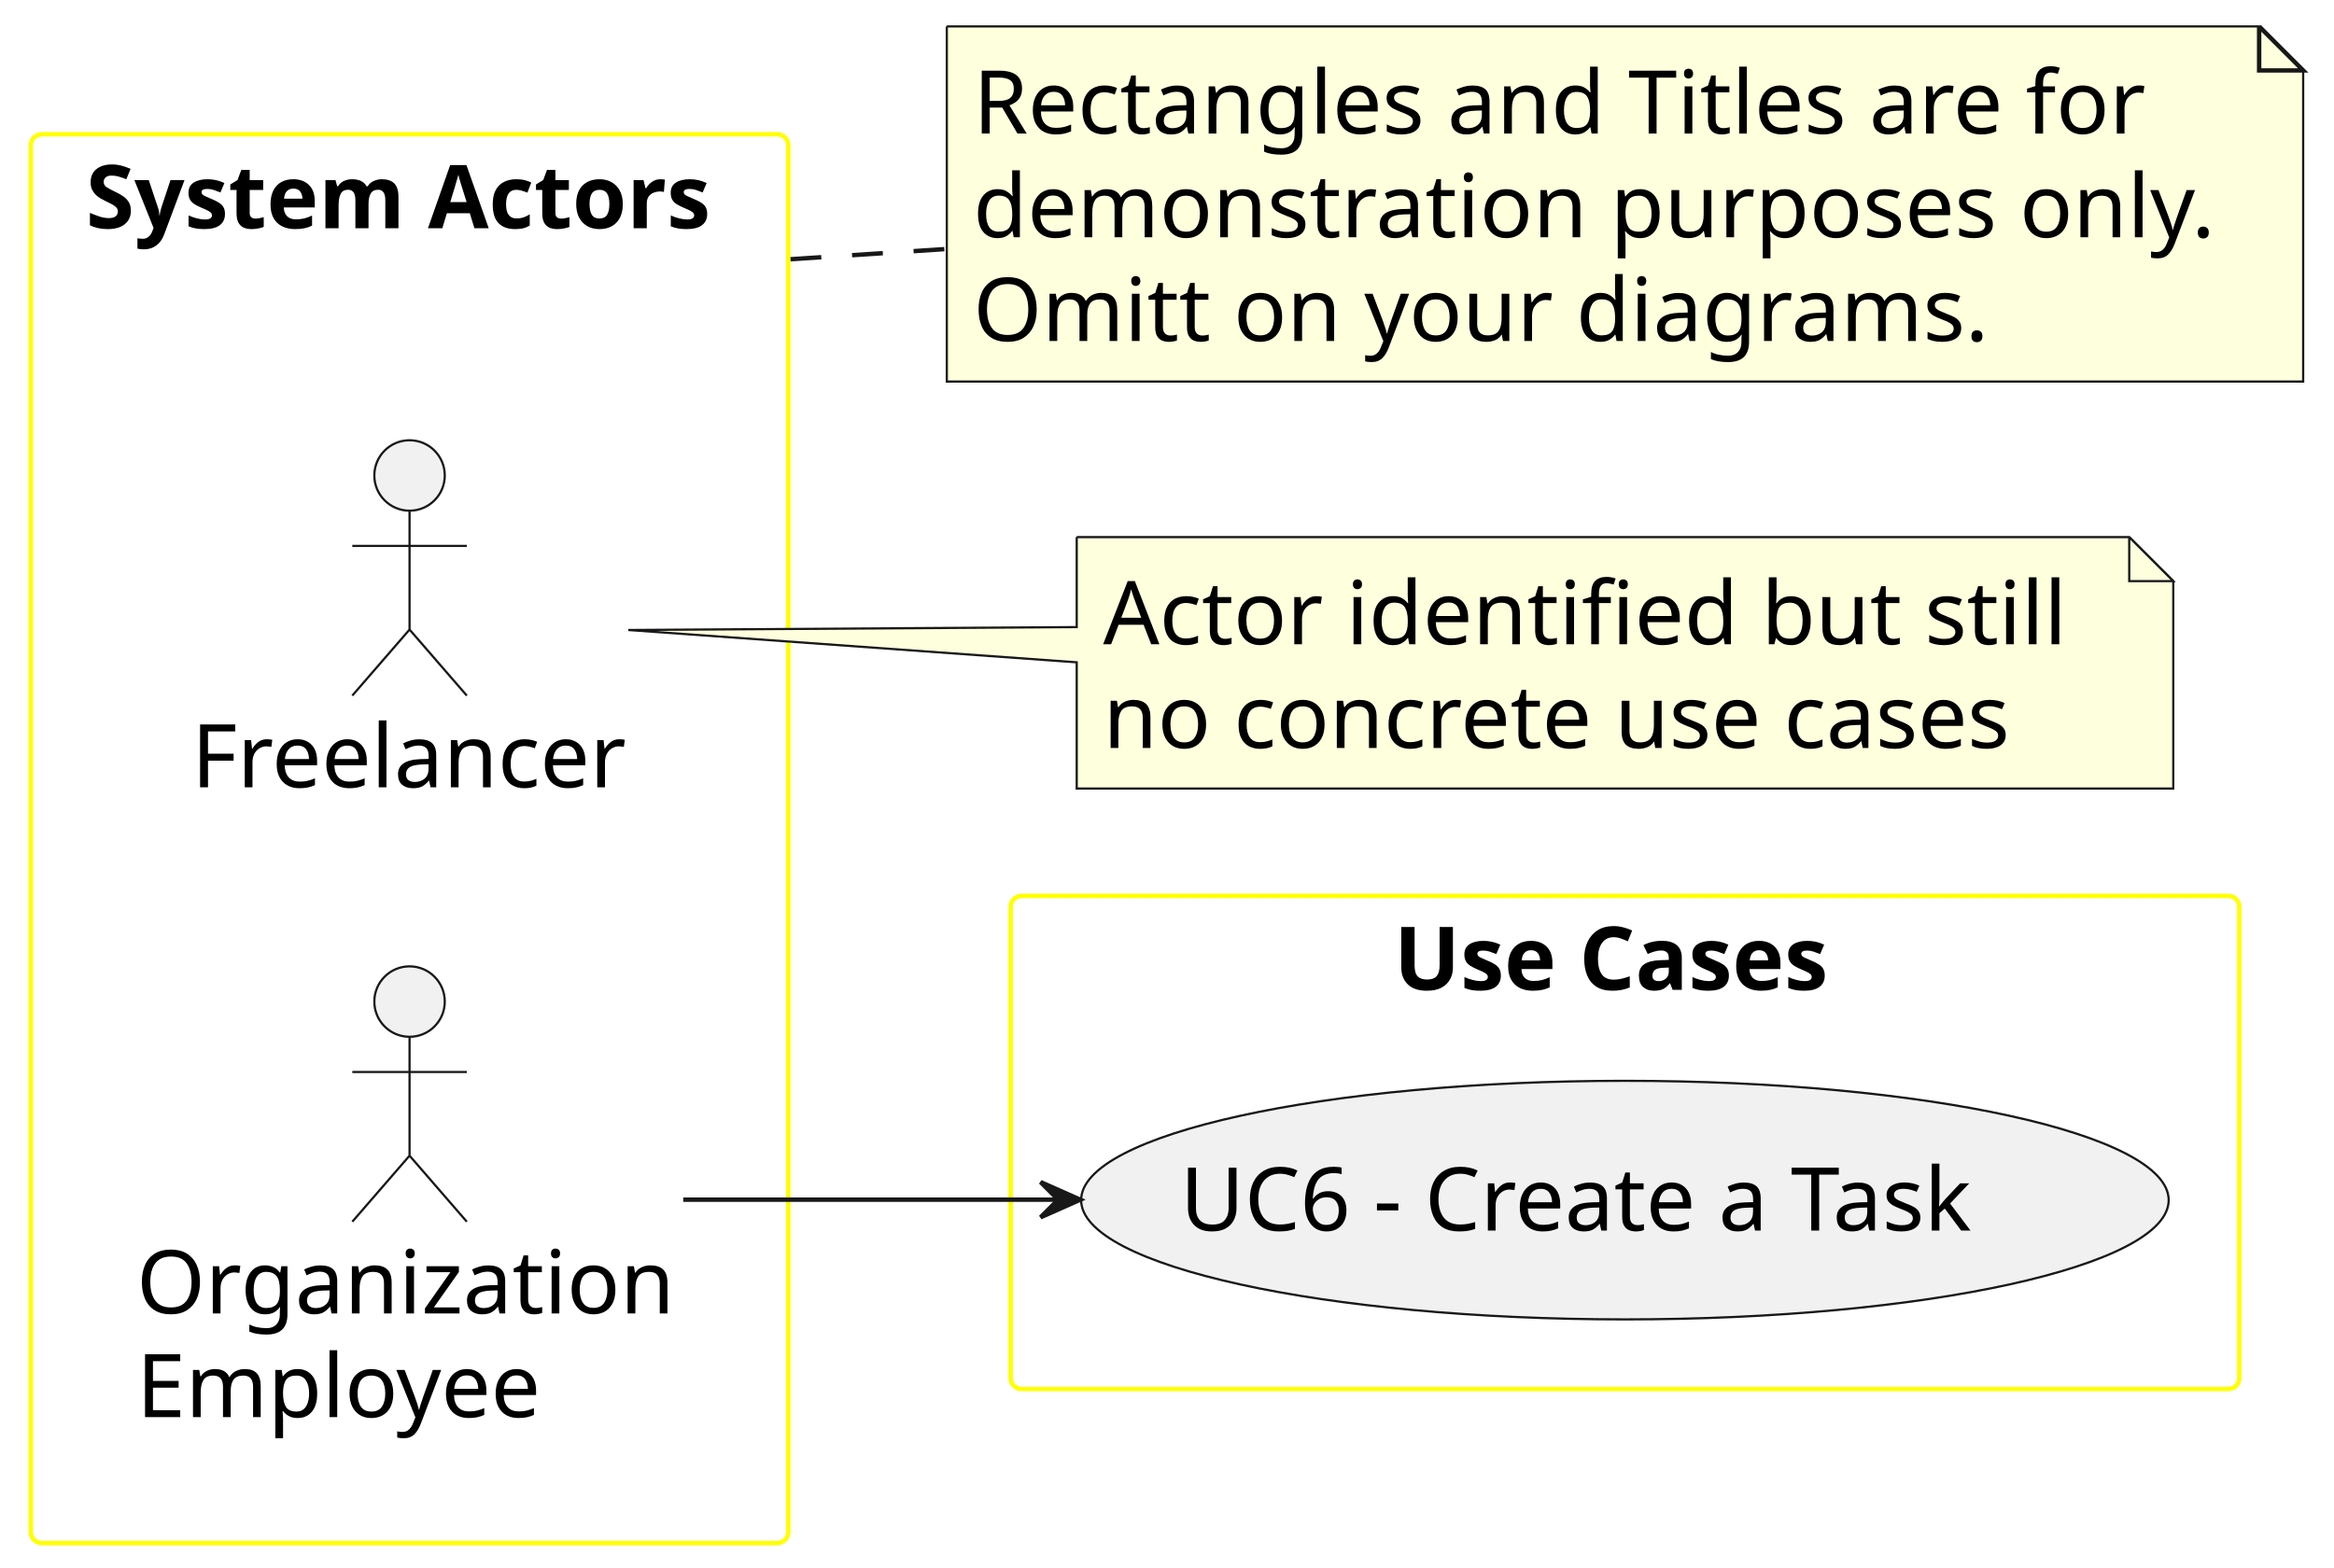
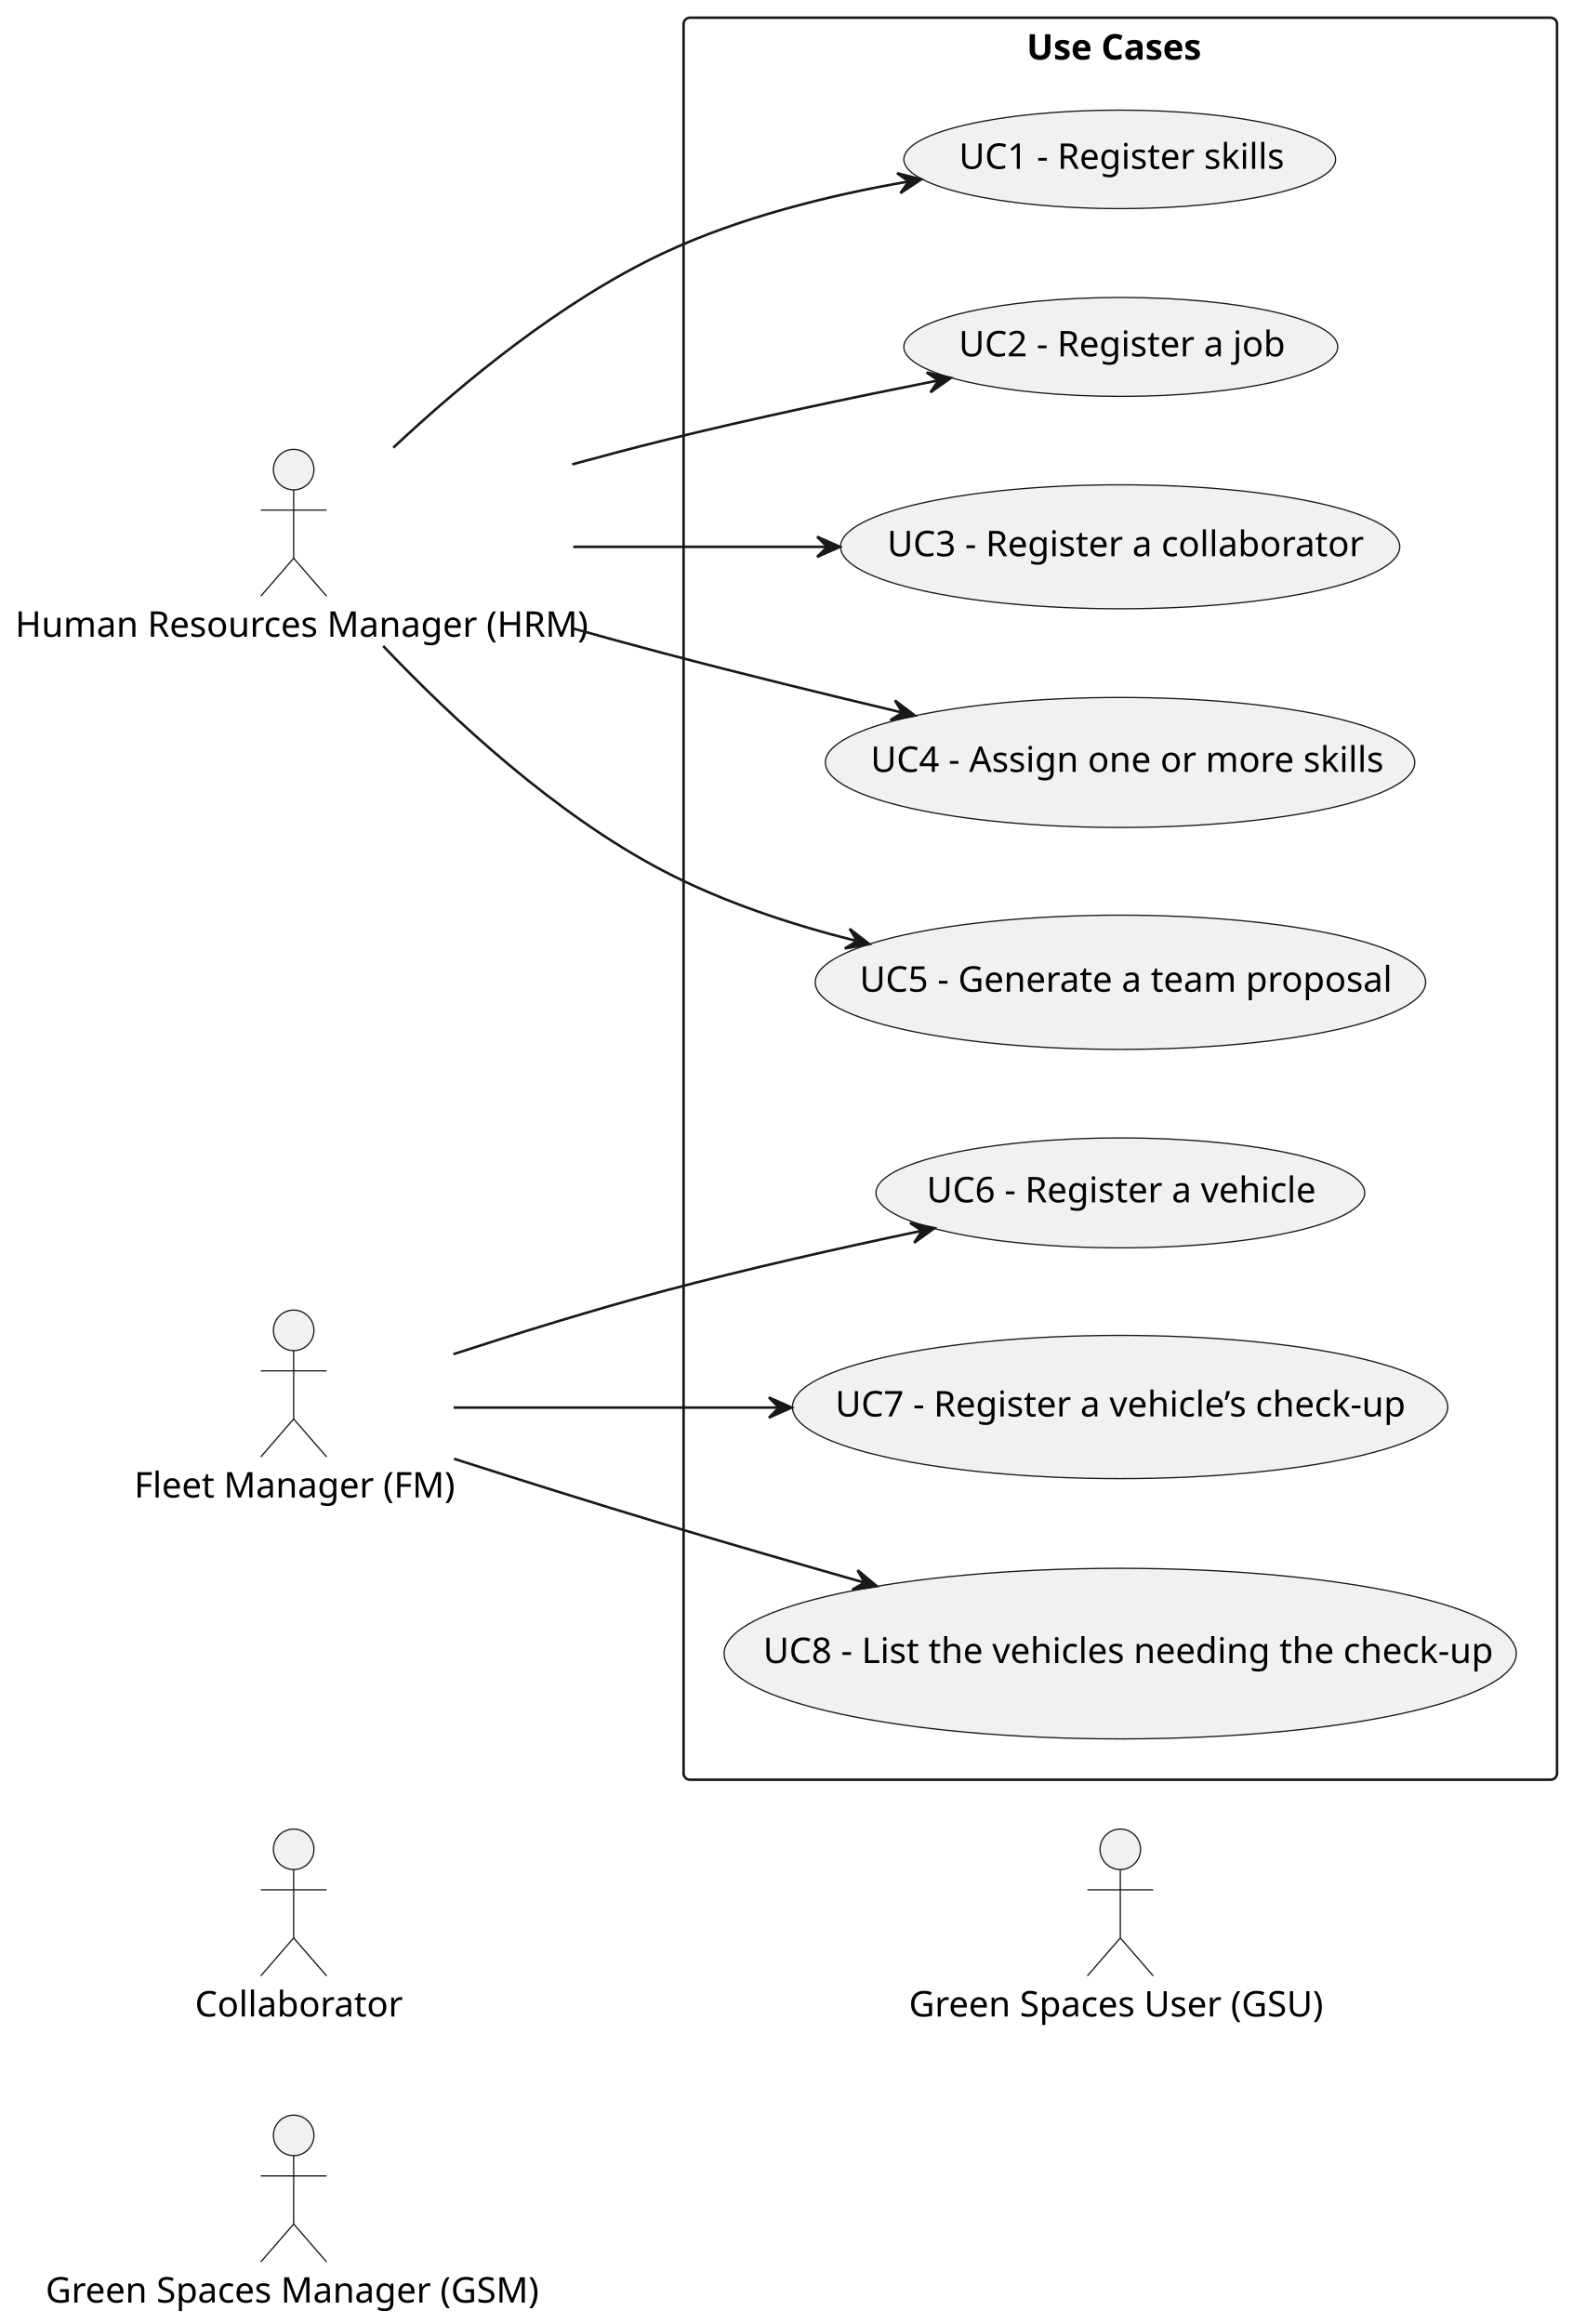
- <svg xmlns="http://www.w3.org/2000/svg" contentStyleType="text/css" height="356px" preserveAspectRatio="none" style="width:530px;height:356px;background:#FFFFFF;" version="1.1" viewBox="0 0 530 356" width="530px" zoomAndPan="magnify">
+ <svg xmlns="http://www.w3.org/2000/svg" contentStyleType="text/css" height="918px" preserveAspectRatio="none" style="width:621px;height:918px;background:#FFFFFF;" version="1.1" viewBox="0 0 621 918" width="621px" zoomAndPan="magnify">
  <defs />
  <g>
-     <g id="cluster_actors">
-       <rect fill="none" height="320" rx="2.5" ry="2.5" style="stroke:#FFFF00;stroke-width:1.0;" width="172" x="7" y="30.5" />
-       <text fill="#000000" font-family="sans-serif" font-size="20" font-weight="bold" lengthAdjust="spacing" textLength="147" x="19.5" y="51.836">System Actors</text>
+     <g id="cluster_usecases">
+       <rect fill="none" height="696" rx="2.5" ry="2.5" style="stroke:#181818;stroke-width:1.0;" width="345" x="270" y="7" />
+       <text fill="#000000" font-family="sans-serif" font-size="14" font-weight="bold" lengthAdjust="spacing" textLength="74" x="405.5" y="23.533">Use Cases</text>
    </g>
-     <g id="cluster_usecases">
-       <rect fill="none" height="112" rx="2.5" ry="2.5" style="stroke:#FFFF00;stroke-width:1.0;" width="279" x="229.5" y="203.5" />
-       <text fill="#000000" font-family="sans-serif" font-size="20" font-weight="bold" lengthAdjust="spacing" textLength="105" x="316.5" y="224.836">Use Cases</text>
+     <g id="elem_UC1">
+       <ellipse cx="442.27" cy="62.954" fill="#F1F1F1" rx="85.27" ry="19.454" style="stroke:#181818;stroke-width:0.5;" />
+       <text fill="#000000" font-family="sans-serif" font-size="14" lengthAdjust="spacing" textLength="127" x="378.77" y="66.683">UC1 - Register skills</text>
    </g>
-     <g id="elem_Freelancer">
-       <ellipse cx="93" cy="108" fill="#F1F1F1" rx="8" ry="8" style="stroke:#181818;stroke-width:0.5;" />
-       <path d="M93,116 L93,143 M80,124 L106,124 M93,143 L80,158 M93,143 L106,158 " fill="none" style="stroke:#181818;stroke-width:0.5;" />
-       <text fill="#000000" font-family="sans-serif" font-size="20" lengthAdjust="spacing" textLength="99" x="43.5" y="178.836">Freelancer</text>
+     <g id="elem_UC2">
+       <ellipse cx="442.693" cy="137.038" fill="#F1F1F1" rx="85.693" ry="19.538" style="stroke:#181818;stroke-width:0.5;" />
+       <text fill="#000000" font-family="sans-serif" font-size="14" lengthAdjust="spacing" textLength="128" x="378.693" y="140.767">UC2 - Register a job</text>
    </g>
-     <g id="elem_Employee">
-       <ellipse cx="93" cy="227.5" fill="#F1F1F1" rx="8" ry="8" style="stroke:#181818;stroke-width:0.5;" />
-       <path d="M93,235.5 L93,262.5 M80,243.5 L106,243.5 M93,262.5 L80,277.5 M93,262.5 L106,277.5 " fill="none" style="stroke:#181818;stroke-width:0.5;" />
-       <text fill="#000000" font-family="sans-serif" font-size="20" lengthAdjust="spacing" textLength="124" x="31" y="298.336">Organization</text>
-       <text fill="#000000" font-family="sans-serif" font-size="20" lengthAdjust="spacing" textLength="93" x="31" y="321.891">Employee</text>
+     <g id="elem_UC3">
+       <ellipse cx="442.434" cy="215.987" fill="#F1F1F1" rx="110.434" ry="24.487" style="stroke:#181818;stroke-width:0.5;" />
+       <text fill="#000000" font-family="sans-serif" font-size="14" lengthAdjust="spacing" textLength="184" x="350.434" y="219.715">UC3 - Register a collaborator</text>
+     </g>
+     <g id="elem_UC4">
+       <ellipse cx="442.394" cy="301.179" fill="#F1F1F1" rx="116.394" ry="25.679" style="stroke:#181818;stroke-width:0.5;" />
+       <text fill="#000000" font-family="sans-serif" font-size="14" lengthAdjust="spacing" textLength="197" x="343.894" y="304.907">UC4 - Assign one or more skills</text>
+     </g>
+     <g id="elem_UC5">
+       <ellipse cx="442.555" cy="388.011" fill="#F1F1F1" rx="120.555" ry="26.511" style="stroke:#181818;stroke-width:0.5;" />
+       <text fill="#000000" font-family="sans-serif" font-size="14" lengthAdjust="spacing" textLength="206" x="339.555" y="391.739">UC5 - Generate a team proposal</text>
    </g>
    <g id="elem_UC6">
-       <ellipse cx="368.98" cy="272.596" fill="#F1F1F1" rx="123.48" ry="27.096" style="stroke:#181818;stroke-width:0.5;" />
-       <text fill="#000000" font-family="sans-serif" font-size="20" lengthAdjust="spacing" textLength="196" x="267.98" y="279.514">UC6 - Create a Task</text>
+       <ellipse cx="442.511" cy="471.202" fill="#F1F1F1" rx="96.511" ry="21.702" style="stroke:#181818;stroke-width:0.5;" />
+       <text fill="#000000" font-family="sans-serif" font-size="14" lengthAdjust="spacing" textLength="153" x="366.011" y="474.931">UC6 - Register a vehicle</text>
    </g>
-     <g id="elem_GMN5">
-       <path d="M244.5,122 L244.5,142.44 L142.67,143.1 L244.5,150.44 L244.5,179.109 A0,0 0 0 0 244.5,179.109 L493.5,179.109 A0,0 0 0 0 493.5,179.109 L493.5,132 L483.5,122 L244.5,122 A0,0 0 0 0 244.5,122 " fill="#FEFFDD" style="stroke:#181818;stroke-width:0.5;" />
-       <path d="M483.5,122 L483.5,132 L493.5,132 L483.5,122 " fill="#FEFFDD" style="stroke:#181818;stroke-width:0.5;" />
-       <text fill="#000000" font-family="sans-serif" font-size="20" lengthAdjust="spacing" textLength="228" x="250.5" y="146.336">Actor identified but still</text>
-       <text fill="#000000" font-family="sans-serif" font-size="20" lengthAdjust="spacing" textLength="208" x="250.5" y="169.891">no concrete use cases</text>
+     <g id="elem_UC7">
+       <ellipse cx="442.413" cy="555.783" fill="#F1F1F1" rx="129.413" ry="28.283" style="stroke:#181818;stroke-width:0.5;" />
+       <text fill="#000000" font-family="sans-serif" font-size="14" lengthAdjust="spacing" textLength="225" x="329.913" y="559.511">UC7 - Register a vehicle’s check-up</text>
    </g>
-     <g id="elem_GMN11">
-       <path d="M215,6 L215,86.664 L523,86.664 L523,16 L513,6 L215,6 " fill="#FEFFDD" style="stroke:#181818;stroke-width:0.5;" />
-       <path d="M513,6 L513,16 L523,16 L513,6 " fill="#FEFFDD" style="stroke:#181818;stroke-width:1.0;" />
-       <text fill="#000000" font-family="sans-serif" font-size="20" lengthAdjust="spacing" textLength="273" x="221" y="30.336">Rectangles and Titles are for</text>
-       <text fill="#000000" font-family="sans-serif" font-size="20" lengthAdjust="spacing" textLength="287" x="221" y="53.891">demonstration purposes only.</text>
-       <text fill="#000000" font-family="sans-serif" font-size="20" lengthAdjust="spacing" textLength="235" x="221" y="77.445">Omitt on your diagrams.</text>
+     <g id="elem_UC8">
+       <ellipse cx="442.45" cy="653.19" fill="#F1F1F1" rx="156.451" ry="33.69" style="stroke:#181818;stroke-width:0.5;" />
+       <text fill="#000000" font-family="sans-serif" font-size="14" lengthAdjust="spacing" textLength="282" x="301.45" y="656.919">UC8 - List the vehicles needing the check-up</text>
    </g>
-     <g id="link_Employee_UC6">
-       <path d="M155.15,272.5 C180.35,272.5 210.54,272.5 240.17,272.5 " fill="none" id="Employee-to-UC6" style="stroke:#181818;stroke-width:1.0;" />
-       <polygon fill="#181818" points="245.3,272.5,236.3,268.5,240.3,272.5,236.3,276.5,245.3,272.5" style="stroke:#181818;stroke-width:1.0;" />
+     <g id="elem_Collaborator">
+       <ellipse cx="116" cy="730.5" fill="#F1F1F1" rx="8" ry="8" style="stroke:#181818;stroke-width:0.5;" />
+       <path d="M116,738.5 L116,765.5 M103,746.5 L129,746.5 M116,765.5 L103,780.5 M116,765.5 L129,780.5 " fill="none" style="stroke:#181818;stroke-width:0.5;" />
+       <text fill="#000000" font-family="sans-serif" font-size="14" lengthAdjust="spacing" textLength="78" x="77" y="796.533">Collaborator</text>
    </g>
-     <g id="link_actors_GMN11">
-       <path d="M179.514,58.884 C179.966,58.854 180.42,58.824 180.874,58.795 C184.508,58.556 188.197,58.313 191.928,58.068 C199.389,57.578 207.02,57.076 214.72,56.57 " fill="none" id="actors-GMN11" style="stroke:#181818;stroke-width:1.0;stroke-dasharray:7.0,7.0;" />
+     <g id="elem_HRM">
+       <ellipse cx="116" cy="185.5" fill="#F1F1F1" rx="8" ry="8" style="stroke:#181818;stroke-width:0.5;" />
+       <path d="M116,193.5 L116,220.5 M103,201.5 L129,201.5 M116,220.5 L103,235.5 M116,220.5 L129,235.5 " fill="none" style="stroke:#181818;stroke-width:0.5;" />
+       <text fill="#000000" font-family="sans-serif" font-size="14" lengthAdjust="spacing" textLength="220" x="6" y="251.533">Human Resources Manager (HRM)</text>
+     </g>
+     <g id="elem_FM">
+       <ellipse cx="116" cy="525.5" fill="#F1F1F1" rx="8" ry="8" style="stroke:#181818;stroke-width:0.5;" />
+       <path d="M116,533.5 L116,560.5 M103,541.5 L129,541.5 M116,560.5 L103,575.5 M116,560.5 L129,575.5 " fill="none" style="stroke:#181818;stroke-width:0.5;" />
+       <text fill="#000000" font-family="sans-serif" font-size="14" lengthAdjust="spacing" textLength="126" x="53" y="591.533">Fleet Manager (FM)</text>
+     </g>
+     <g id="elem_GSM">
+       <ellipse cx="116" cy="843.5" fill="#F1F1F1" rx="8" ry="8" style="stroke:#181818;stroke-width:0.5;" />
+       <path d="M116,851.5 L116,878.5 M103,859.5 L129,859.5 M116,878.5 L103,893.5 M116,878.5 L129,893.5 " fill="none" style="stroke:#181818;stroke-width:0.5;" />
+       <text fill="#000000" font-family="sans-serif" font-size="14" lengthAdjust="spacing" textLength="196" x="18" y="909.533">Green Spaces Manager (GSM)</text>
+     </g>
+     <g id="elem_GSU">
+       <ellipse cx="442.5" cy="730.5" fill="#F1F1F1" rx="8" ry="8" style="stroke:#181818;stroke-width:0.5;" />
+       <path d="M442.5,738.5 L442.5,765.5 M429.5,746.5 L455.5,746.5 M442.5,765.5 L429.5,780.5 M442.5,765.5 L455.5,780.5 " fill="none" style="stroke:#181818;stroke-width:0.5;" />
+       <text fill="#000000" font-family="sans-serif" font-size="14" lengthAdjust="spacing" textLength="167" x="359" y="796.533">Green Spaces User (GSU)</text>
+     </g>
+     <g id="link_HRM_UC1">
+       <path d="M155.35,176.84 C182.74,151.14 221.73,118.91 262,100 C292.07,85.88 327.47,77.12 358.86,71.7 " fill="none" id="HRM-to-UC1" style="stroke:#181818;stroke-width:1.0;" />
+       <polygon fill="#181818" points="363.86,70.86,354.323,68.403,358.929,71.687,355.645,76.293,363.86,70.86" style="stroke:#181818;stroke-width:1.0;" />
+     </g>
+     <g id="link_HRM_UC2">
+       <path d="M226.01,183.43 C238.12,180.11 250.3,176.9 262,174 C297.47,165.22 337.25,156.87 370.32,150.33 " fill="none" id="HRM-to-UC2" style="stroke:#181818;stroke-width:1.0;" />
+       <polygon fill="#181818" points="375.57,149.3,365.964,147.127,370.666,150.272,367.52,154.974,375.57,149.3" style="stroke:#181818;stroke-width:1.0;" />
+     </g>
+     <g id="link_HRM_UC3">
+       <path d="M226.41,216 C258.63,216 293.98,216 326.54,216 " fill="none" id="HRM-to-UC3" style="stroke:#181818;stroke-width:1.0;" />
+       <polygon fill="#181818" points="331.74,216,322.74,212,326.74,216,322.74,220,331.74,216" style="stroke:#181818;stroke-width:1.0;" />
+     </g>
+     <g id="link_HRM_UC4">
+       <path d="M226.11,248.2 C238.2,251.59 250.34,254.92 262,258 C292.6,266.09 326.32,274.34 356.18,281.42 " fill="none" id="HRM-to-UC4" style="stroke:#181818;stroke-width:1.0;" />
+       <polygon fill="#181818" points="361.33,282.64,353.485,276.685,356.463,281.495,351.653,284.472,361.33,282.64" style="stroke:#181818;stroke-width:1.0;" />
+     </g>
+     <g id="link_HRM_UC5">
+       <path d="M151.37,255.2 C178.63,283.9 219.15,321.59 262,344 C285.46,356.27 312.44,365.2 338.23,371.67 " fill="none" id="HRM-to-UC5" style="stroke:#181818;stroke-width:1.0;" />
+       <polygon fill="#181818" points="343.38,372.93,335.602,366.888,338.526,371.731,333.683,374.655,343.38,372.93" style="stroke:#181818;stroke-width:1.0;" />
+     </g>
+     <g id="link_FM_UC6">
+       <path d="M179.08,534.91 C204.61,526.6 234.57,517.31 262,510 C295.2,501.15 332.24,492.84 364.02,486.18 " fill="none" id="FM-to-UC6" style="stroke:#181818;stroke-width:1.0;" />
+       <polygon fill="#181818" points="369.07,485.13,359.44,483.064,364.177,486.157,361.084,490.894,369.07,485.13" style="stroke:#181818;stroke-width:1.0;" />
+     </g>
+     <g id="link_FM_UC7">
+       <path d="M179.18,556 C215.6,556 263.05,556 307.56,556 " fill="none" id="FM-to-UC7" style="stroke:#181818;stroke-width:1.0;" />
+       <polygon fill="#181818" points="312.69,556,303.69,552,307.69,556,303.69,560,312.69,556" style="stroke:#181818;stroke-width:1.0;" />
+     </g>
+     <g id="link_FM_UC8">
+       <path d="M179.32,576.23 C204.89,584.41 234.81,593.83 262,602 C287.7,609.73 315.57,617.79 341.5,625.17 " fill="none" id="FM-to-UC8" style="stroke:#181818;stroke-width:1.0;" />
+       <polygon fill="#181818" points="346.32,626.54,338.743,620.248,341.508,625.183,336.572,627.948,346.32,626.54" style="stroke:#181818;stroke-width:1.0;" />
    </g>
  </g>
</svg>
